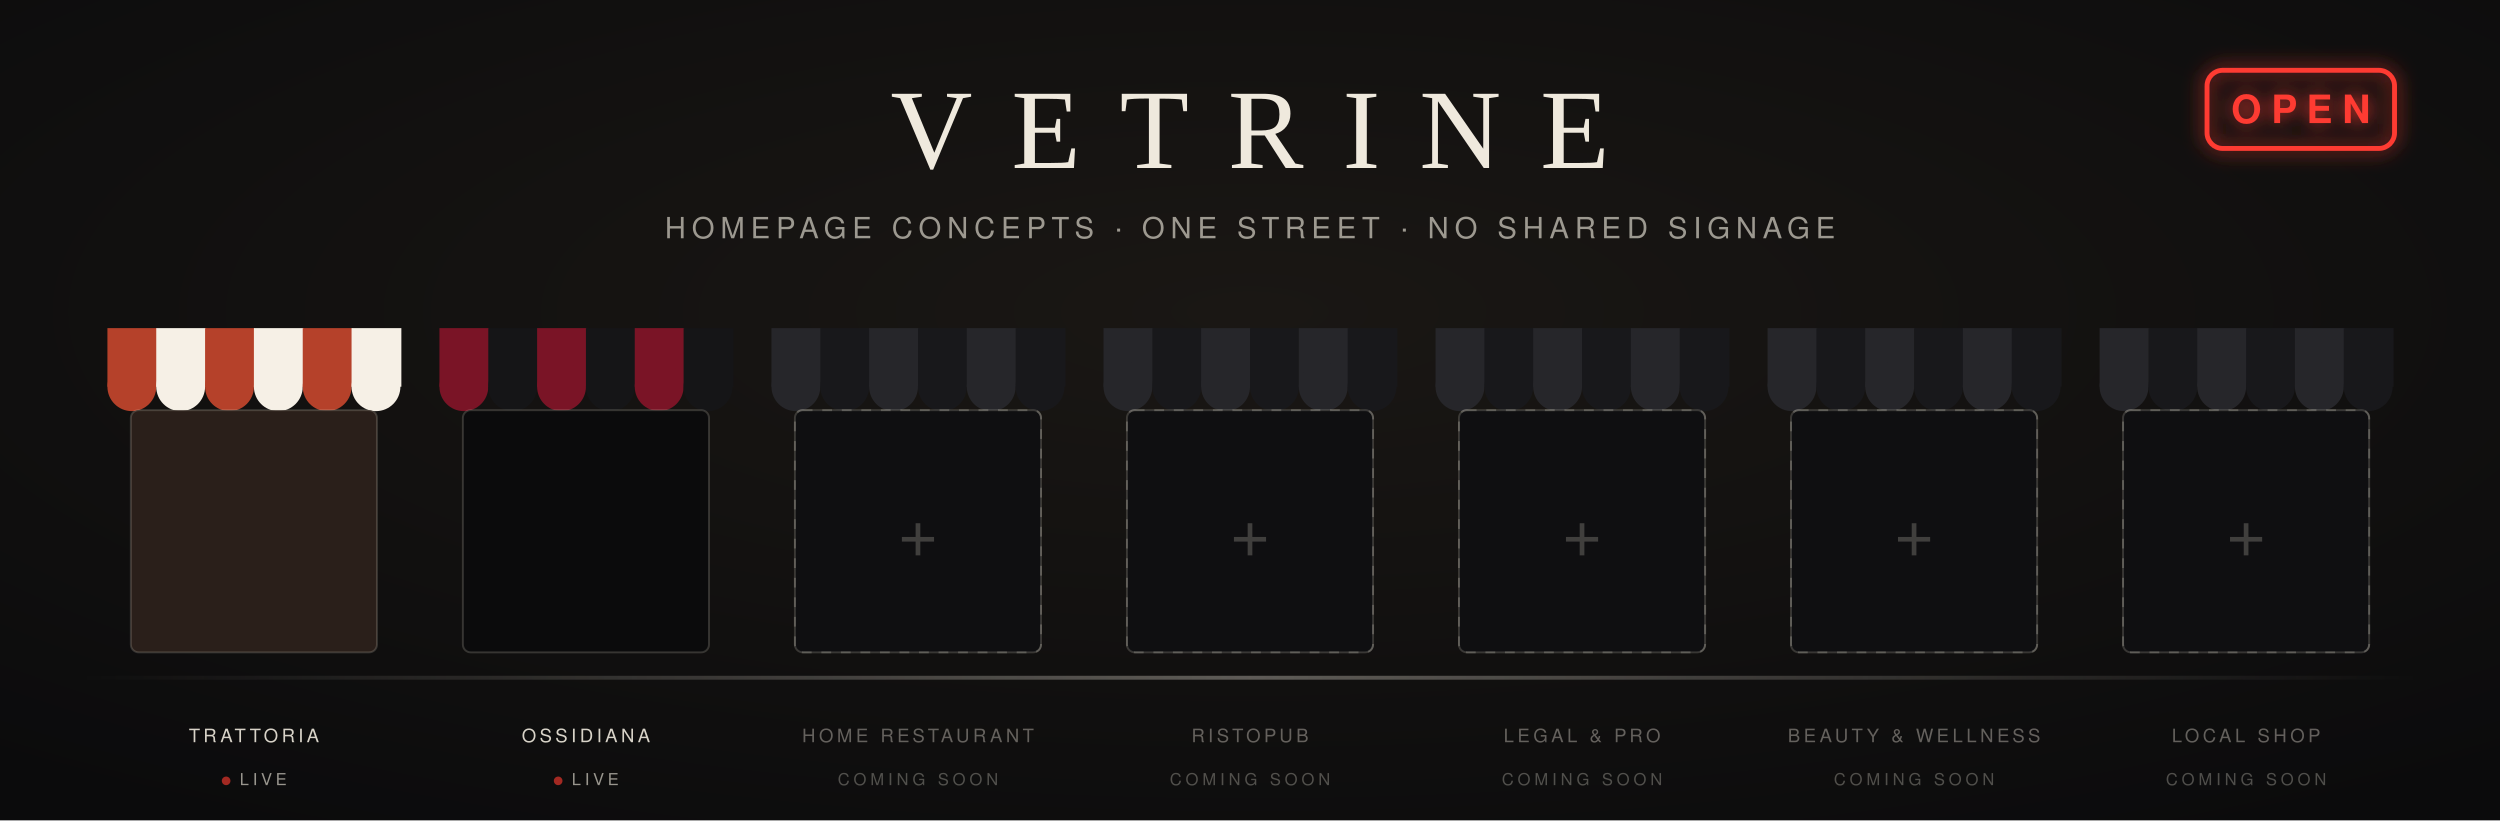
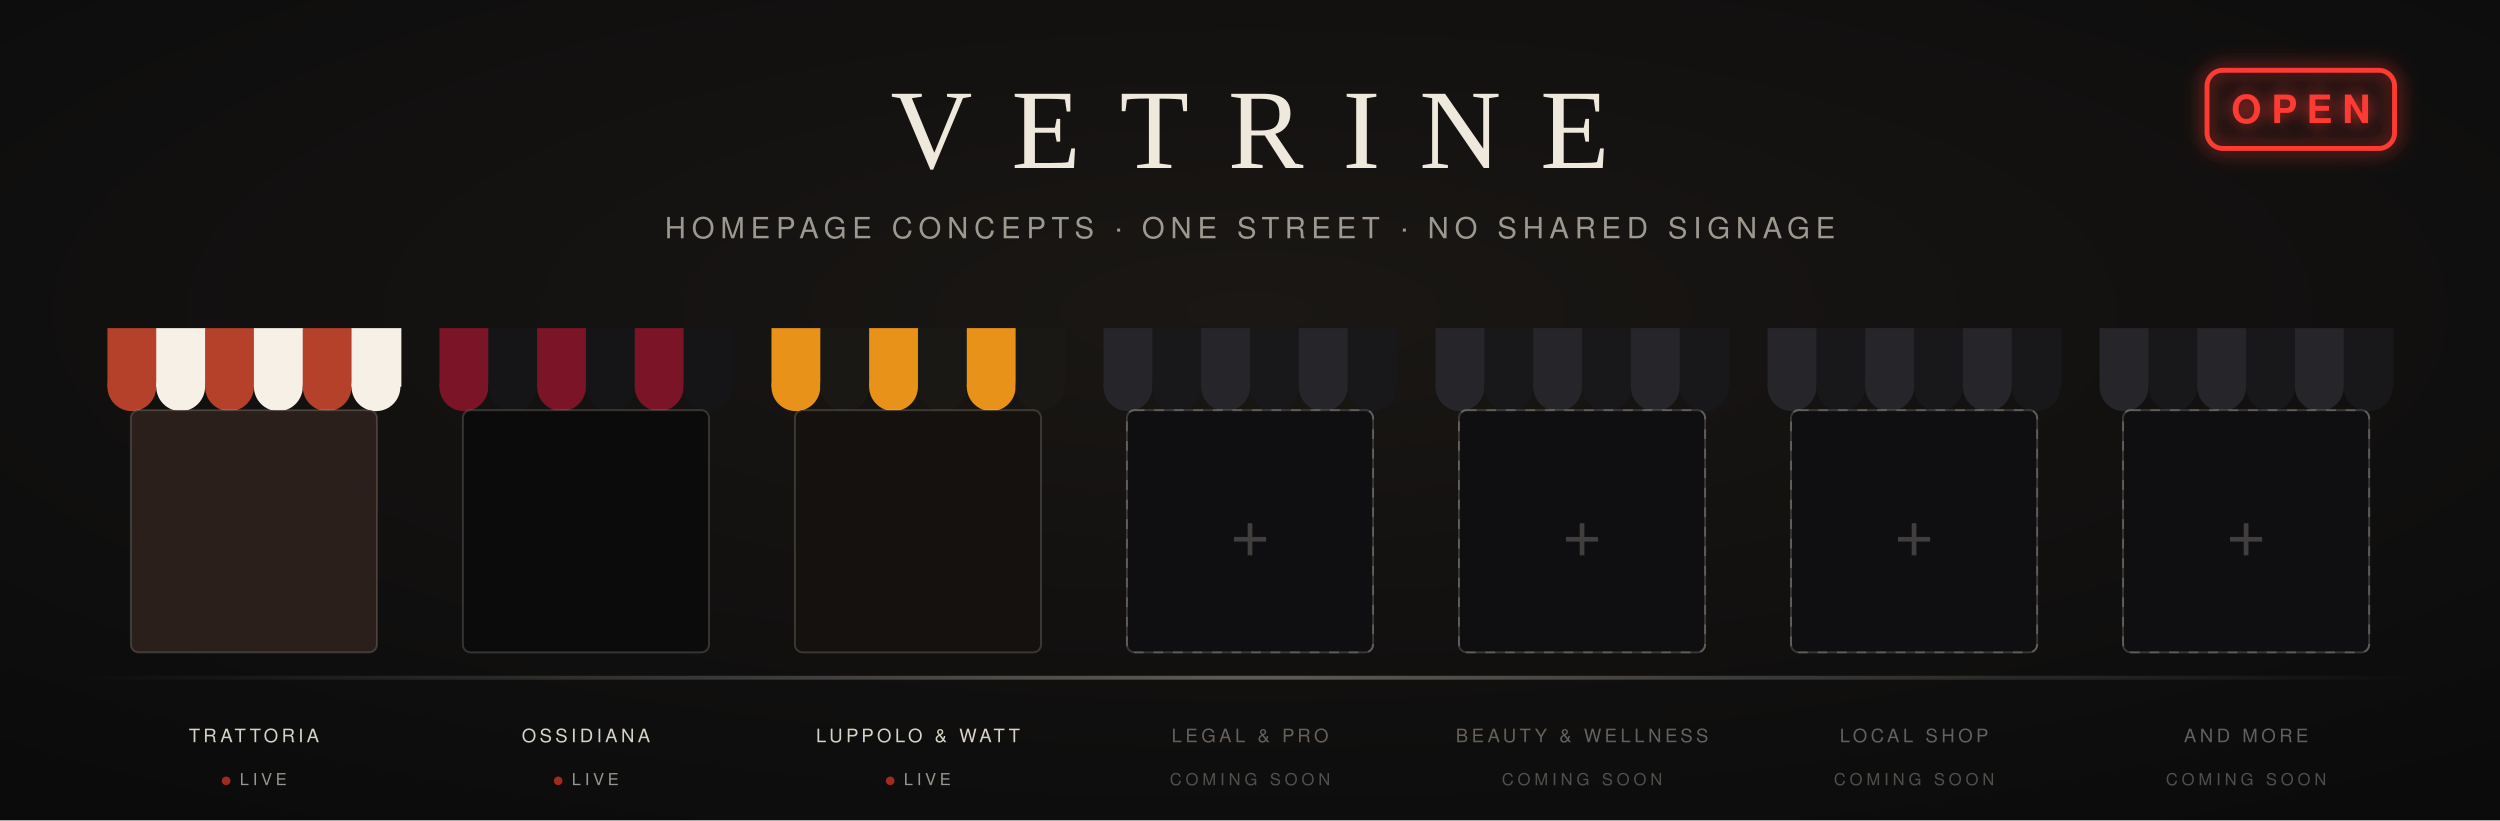
- <svg xmlns="http://www.w3.org/2000/svg" viewBox="0 0 1280 420" width="1280" height="420" role="img" aria-label="A street of shop fronts: Trattoria and Ossidiana are lit and open, five more windows are dark and coming soon.">
+ <svg xmlns="http://www.w3.org/2000/svg" viewBox="0 0 1280 420" width="1280" height="420" role="img" aria-label="A street of shop fronts: Trattoria, Ossidiana and Luppolo &amp; Watt are lit and open, four more windows are dark and coming soon.">
  <style>
  .serif{font-family:Georgia,'Times New Roman',serif}
  .sans{font-family:'Helvetica Neue',Helvetica,Arial,sans-serif}
  @keyframes on{from{opacity:0}to{opacity:1}}
  @keyframes pulse{0%,100%{opacity:.82}50%{opacity:1}}
  @keyframes sweep{from{transform:translateX(-46px)}to{transform:translateX(46px)}}
  @keyframes flick{0%,90%,100%{opacity:1}92%{opacity:.25}94%{opacity:1}96%{opacity:.4}97%{opacity:1}}
  @keyframes rise{from{opacity:0;transform:translateY(8px)}to{opacity:1;transform:none}}
  .lit{opacity:0;animation:on 1.4s ease-out forwards, pulse 5s 2s ease-in-out infinite}
  .beam{animation:sweep 6.5s ease-in-out infinite alternate}
  .neon{animation:flick 7s infinite}
  .title{animation:rise 1.2s .1s both}
  .sub{animation:rise 1.2s .5s both}
  @media (prefers-reduced-motion: reduce){*{animation:none!important}.lit{opacity:1}}
</style>
  <defs>
    <radialGradient id="vig" cx="50%" cy="38%" r="75%">
      <stop offset="0" stop-color="#1a1714" />
      <stop offset="1" stop-color="#0b0b0c" />
    </radialGradient>
    <linearGradient id="ground" x1="0" x2="1">
      <stop offset="0" stop-color="#efe9dd" stop-opacity="0" />
      <stop offset=".5" stop-color="#efe9dd" stop-opacity=".35" />
      <stop offset="1" stop-color="#efe9dd" stop-opacity="0" />
    </linearGradient>
    <linearGradient id="warm" x1="0" y1="0" x2="0" y2="1">
      <stop offset="0" stop-color="#f7dcae" />
      <stop offset="1" stop-color="#e2a05f" />
    </linearGradient>
    <radialGradient id="beam" cx="50%" cy="50%" r="50%">
      <stop offset="0" stop-color="#efe9dd" stop-opacity=".9" />
      <stop offset=".45" stop-color="#d2566b" stop-opacity=".35" />
      <stop offset="1" stop-color="#7a1426" stop-opacity="0" />
    </radialGradient>
    <filter id="neon" x="-40%" y="-80%" width="180%" height="260%">
      <feGaussianBlur stdDeviation="5" result="b" />
      <feMerge>
        <feMergeNode in="b" />
        <feMergeNode in="SourceGraphic" />
      </feMerge>
    </filter>
    <filter id="soft" x="-30%" y="-30%" width="160%" height="160%">
      <feGaussianBlur stdDeviation="14" />
    </filter>
    <clipPath id="clipO">
      <rect x="0" y="0" width="0" height="0" rx="4" />
    </clipPath>
  </defs>
  <rect width="1280" height="420" fill="url(#vig)" />
  <text class="serif title" x="640.0" y="86" text-anchor="middle" fill="#efe9dd" font-size="58" letter-spacing="20">VETRINE</text>
  <text class="sans sub" x="640.0" y="122" text-anchor="middle" fill="#efe9dd" fill-opacity=".62" font-size="15" letter-spacing="3">HOMEPAGE CONCEPTS · ONE STREET · NO SHARED SIGNAGE</text>
  <g class="neon" filter="url(#neon)">
    <rect x="1130" y="36" width="96" height="40" rx="8" fill="none" stroke="#fe3b30" stroke-width="2.5" />
    <text class="sans" x="1178" y="63" text-anchor="middle" fill="#fe3b30" font-size="20" letter-spacing="5" font-weight="700">OPEN</text>
  </g>
  <rect x="55.0" y="168" width="25.5" height="30" fill="#b5412a" />
  <circle cx="67.5" cy="198" r="12.5" fill="#b5412a" />
  <rect x="80.0" y="168" width="25.5" height="30" fill="#f6f0e6" />
  <circle cx="92.5" cy="198" r="12.5" fill="#f6f0e6" />
  <rect x="105.0" y="168" width="25.5" height="30" fill="#b5412a" />
  <circle cx="117.5" cy="198" r="12.5" fill="#b5412a" />
  <rect x="130.0" y="168" width="25.5" height="30" fill="#f6f0e6" />
  <circle cx="142.5" cy="198" r="12.5" fill="#f6f0e6" />
  <rect x="155.0" y="168" width="25.5" height="30" fill="#b5412a" />
  <circle cx="167.5" cy="198" r="12.5" fill="#b5412a" />
  <rect x="180.0" y="168" width="25.5" height="30" fill="#f6f0e6" />
  <circle cx="192.5" cy="198" r="12.5" fill="#f6f0e6" />
  <rect x="67" y="210" width="126" height="124" rx="4" fill="#2a1f1a" />
  <g class="lit" style="animation-delay:0.5s,1.9s">
    <rect x="67" y="210" width="126" height="124" rx="4" fill="url(#warm)" />
    <line x1="130" y1="210" x2="130" y2="240" stroke="#5c4d43" stroke-width="2" />
    <path d="M113 258 Q130 232 147 258 Z" fill="#b5412a" />
    <ellipse cx="130" cy="260" rx="26" ry="4" fill="#fff6dc" opacity=".8" />
    <rect x="95" y="294" width="70" height="6" rx="2" fill="#5c3a22" />
    <rect x="103" y="300" width="5" height="26" fill="#5c3a22" />
    <rect x="152" y="300" width="5" height="26" fill="#5c3a22" />
    <circle cx="130" cy="288" r="8" fill="#fff" opacity=".9" />
  </g>
  <rect x="67" y="210" width="126" height="124" rx="4" fill="none" stroke="#efe9dd" stroke-opacity=".18" />
  <text class="sans" x="130" y="380" text-anchor="middle" fill="#efe9dd" fill-opacity=".9" font-size="9.5" letter-spacing="1.8">TRATTORIA</text>
  <text class="sans" x="130" y="402" text-anchor="middle" fill="#efe9dd" fill-opacity=".62" font-size="8.5" letter-spacing="2">
    <tspan fill="#fe3b30">●</tspan> LIVE</text>
  <rect x="225.0" y="168" width="25.5" height="30" fill="#7a1426" />
  <circle cx="237.5" cy="198" r="12.5" fill="#7a1426" />
  <rect x="250.0" y="168" width="25.5" height="30" fill="#151517" />
  <circle cx="262.5" cy="198" r="12.5" fill="#151517" />
  <rect x="275.0" y="168" width="25.5" height="30" fill="#7a1426" />
  <circle cx="287.5" cy="198" r="12.5" fill="#7a1426" />
  <rect x="300.0" y="168" width="25.5" height="30" fill="#151517" />
  <circle cx="312.5" cy="198" r="12.5" fill="#151517" />
  <rect x="325.0" y="168" width="25.5" height="30" fill="#7a1426" />
  <circle cx="337.5" cy="198" r="12.5" fill="#7a1426" />
  <rect x="350.0" y="168" width="25.5" height="30" fill="#151517" />
  <circle cx="362.5" cy="198" r="12.5" fill="#151517" />
  <rect x="237" y="210" width="126" height="124" rx="4" fill="#0b0b0c" />
  <g class="lit" style="animation-delay:1.0s,2.4s">
    <clipPath id="co">
      <rect x="237" y="210" width="126" height="124" rx="4" />
    </clipPath>
    <g clip-path="url(#co)">
      <rect x="237" y="210" width="126" height="124" fill="#0b0b0c" />
      <ellipse cx="300" cy="296" rx="44" ry="13" fill="#2a2a2d" />
      <g class="beam">
        <ellipse cx="300" cy="284" rx="62" ry="62" fill="url(#beam)" />
      </g>
      <ellipse cx="300" cy="290" rx="36" ry="10" fill="#efe9dd" opacity=".9" />
      <ellipse cx="300" cy="288" rx="12" ry="4" fill="#7a1426" />
    </g>
  </g>
  <rect x="237" y="210" width="126" height="124" rx="4" fill="none" stroke="#efe9dd" stroke-opacity=".18" />
  <text class="sans" x="300" y="380" text-anchor="middle" fill="#efe9dd" fill-opacity=".9" font-size="9.5" letter-spacing="1.8">OSSIDIANA</text>
  <text class="sans" x="300" y="402" text-anchor="middle" fill="#efe9dd" fill-opacity=".62" font-size="8.5" letter-spacing="2">
    <tspan fill="#fe3b30">●</tspan> LIVE</text>
-   <rect x="395.0" y="168" width="25.5" height="30" fill="#26262a" />
-   <circle cx="407.5" cy="198" r="12.5" fill="#26262a" />
-   <rect x="420.0" y="168" width="25.5" height="30" fill="#18181b" />
-   <circle cx="432.5" cy="198" r="12.5" fill="#18181b" />
-   <rect x="445.0" y="168" width="25.5" height="30" fill="#26262a" />
-   <circle cx="457.5" cy="198" r="12.5" fill="#26262a" />
-   <rect x="470.0" y="168" width="25.5" height="30" fill="#18181b" />
-   <circle cx="482.5" cy="198" r="12.5" fill="#18181b" />
-   <rect x="495.0" y="168" width="25.5" height="30" fill="#26262a" />
-   <circle cx="507.5" cy="198" r="12.5" fill="#26262a" />
-   <rect x="520.0" y="168" width="25.5" height="30" fill="#18181b" />
-   <circle cx="532.5" cy="198" r="12.5" fill="#18181b" />
-   <rect x="407" y="210" width="126" height="124" rx="4" fill="#0f0f11" stroke="#efe9dd" stroke-opacity=".22" stroke-dasharray="5 5" />
-   <text class="sans" x="470" y="284.0" text-anchor="middle" fill="#efe9dd" fill-opacity=".22" font-size="34" font-weight="200">+</text>
+   <rect x="395.0" y="168" width="25.5" height="30" fill="#e8921a" />
+   <circle cx="407.5" cy="198" r="12.5" fill="#e8921a" />
+   <rect x="420.0" y="168" width="25.5" height="30" fill="#1a1815" />
+   <circle cx="432.5" cy="198" r="12.5" fill="#1a1815" />
+   <rect x="445.0" y="168" width="25.5" height="30" fill="#e8921a" />
+   <circle cx="457.5" cy="198" r="12.5" fill="#e8921a" />
+   <rect x="470.0" y="168" width="25.5" height="30" fill="#1a1815" />
+   <circle cx="482.5" cy="198" r="12.5" fill="#1a1815" />
+   <rect x="495.0" y="168" width="25.5" height="30" fill="#e8921a" />
+   <circle cx="507.5" cy="198" r="12.5" fill="#e8921a" />
+   <rect x="520.0" y="168" width="25.5" height="30" fill="#1a1815" />
+   <circle cx="532.5" cy="198" r="12.5" fill="#1a1815" />
+   <rect x="407" y="210" width="126" height="124" rx="4" fill="#14110e" />
+   <g class="lit" style="animation-delay:1.5s,2.9s">
+     <rect x="407" y="210" width="126" height="124" rx="4" fill="#e8921a" />
+     <path d="M443 252 h54 l-5 64 a5 5 0 0 1 -5 5 h-34 a5 5 0 0 1 -5 -5 z" fill="#f3b13d" stroke="#1a1815" stroke-width="4" stroke-linejoin="round" />
+     <path d="M440 252 c0 -9 7 -13 13 -10 c3 -7 15 -7 18 0 c8 -4 15 1 16 10 z" fill="#f4e9d2" stroke="#1a1815" stroke-width="4" stroke-linejoin="round" />
+     <path d="M474 266 l-12 20 h9 l-4 19 14 -25 h-9 z" fill="#1a1815" />
+   </g>
  <rect x="407" y="210" width="126" height="124" rx="4" fill="none" stroke="#efe9dd" stroke-opacity=".18" />
-   <text class="sans" x="470" y="380" text-anchor="middle" fill="#efe9dd" fill-opacity=".38" font-size="9.5" letter-spacing="1.8">HOME RESTAURANT</text>
-   <text class="sans" x="470" y="402" text-anchor="middle" fill="#efe9dd" fill-opacity=".3" font-size="8.5" letter-spacing="2">COMING SOON</text>
+   <text class="sans" x="470" y="380" text-anchor="middle" fill="#efe9dd" fill-opacity=".9" font-size="9.5" letter-spacing="1.8">LUPPOLO &amp; WATT</text>
+   <text class="sans" x="470" y="402" text-anchor="middle" fill="#efe9dd" fill-opacity=".62" font-size="8.5" letter-spacing="2">
+     <tspan fill="#fe3b30">●</tspan> LIVE</text>
  <rect x="565.0" y="168" width="25.5" height="30" fill="#26262a" />
  <circle cx="577.5" cy="198" r="12.5" fill="#26262a" />
  <rect x="590.0" y="168" width="25.5" height="30" fill="#18181b" />
  <circle cx="602.5" cy="198" r="12.5" fill="#18181b" />
  <rect x="615.0" y="168" width="25.5" height="30" fill="#26262a" />
  <circle cx="627.5" cy="198" r="12.5" fill="#26262a" />
  <rect x="640.0" y="168" width="25.5" height="30" fill="#18181b" />
  <circle cx="652.5" cy="198" r="12.5" fill="#18181b" />
  <rect x="665.0" y="168" width="25.5" height="30" fill="#26262a" />
  <circle cx="677.5" cy="198" r="12.5" fill="#26262a" />
  <rect x="690.0" y="168" width="25.5" height="30" fill="#18181b" />
  <circle cx="702.5" cy="198" r="12.5" fill="#18181b" />
  <rect x="577" y="210" width="126" height="124" rx="4" fill="#0f0f11" stroke="#efe9dd" stroke-opacity=".22" stroke-dasharray="5 5" />
  <text class="sans" x="640" y="284.0" text-anchor="middle" fill="#efe9dd" fill-opacity=".22" font-size="34" font-weight="200">+</text>
  <rect x="577" y="210" width="126" height="124" rx="4" fill="none" stroke="#efe9dd" stroke-opacity=".18" />
-   <text class="sans" x="640" y="380" text-anchor="middle" fill="#efe9dd" fill-opacity=".38" font-size="9.5" letter-spacing="1.8">RISTOPUB</text>
+   <text class="sans" x="640" y="380" text-anchor="middle" fill="#efe9dd" fill-opacity=".38" font-size="9.5" letter-spacing="1.8">LEGAL &amp; PRO</text>
  <text class="sans" x="640" y="402" text-anchor="middle" fill="#efe9dd" fill-opacity=".3" font-size="8.5" letter-spacing="2">COMING SOON</text>
  <rect x="735.0" y="168" width="25.5" height="30" fill="#26262a" />
  <circle cx="747.5" cy="198" r="12.5" fill="#26262a" />
  <rect x="760.0" y="168" width="25.5" height="30" fill="#18181b" />
  <circle cx="772.5" cy="198" r="12.5" fill="#18181b" />
  <rect x="785.0" y="168" width="25.5" height="30" fill="#26262a" />
  <circle cx="797.5" cy="198" r="12.5" fill="#26262a" />
  <rect x="810.0" y="168" width="25.5" height="30" fill="#18181b" />
  <circle cx="822.5" cy="198" r="12.5" fill="#18181b" />
  <rect x="835.0" y="168" width="25.5" height="30" fill="#26262a" />
  <circle cx="847.5" cy="198" r="12.5" fill="#26262a" />
  <rect x="860.0" y="168" width="25.5" height="30" fill="#18181b" />
  <circle cx="872.5" cy="198" r="12.5" fill="#18181b" />
  <rect x="747" y="210" width="126" height="124" rx="4" fill="#0f0f11" stroke="#efe9dd" stroke-opacity=".22" stroke-dasharray="5 5" />
  <text class="sans" x="810" y="284.0" text-anchor="middle" fill="#efe9dd" fill-opacity=".22" font-size="34" font-weight="200">+</text>
  <rect x="747" y="210" width="126" height="124" rx="4" fill="none" stroke="#efe9dd" stroke-opacity=".18" />
-   <text class="sans" x="810" y="380" text-anchor="middle" fill="#efe9dd" fill-opacity=".38" font-size="9.5" letter-spacing="1.8">LEGAL &amp; PRO</text>
+   <text class="sans" x="810" y="380" text-anchor="middle" fill="#efe9dd" fill-opacity=".38" font-size="9.5" letter-spacing="1.8">BEAUTY &amp; WELLNESS</text>
  <text class="sans" x="810" y="402" text-anchor="middle" fill="#efe9dd" fill-opacity=".3" font-size="8.5" letter-spacing="2">COMING SOON</text>
  <rect x="905.0" y="168" width="25.5" height="30" fill="#26262a" />
  <circle cx="917.5" cy="198" r="12.5" fill="#26262a" />
  <rect x="930.0" y="168" width="25.5" height="30" fill="#18181b" />
  <circle cx="942.5" cy="198" r="12.5" fill="#18181b" />
  <rect x="955.0" y="168" width="25.5" height="30" fill="#26262a" />
  <circle cx="967.5" cy="198" r="12.5" fill="#26262a" />
  <rect x="980.0" y="168" width="25.5" height="30" fill="#18181b" />
  <circle cx="992.5" cy="198" r="12.5" fill="#18181b" />
  <rect x="1005.0" y="168" width="25.5" height="30" fill="#26262a" />
  <circle cx="1017.5" cy="198" r="12.5" fill="#26262a" />
  <rect x="1030.0" y="168" width="25.5" height="30" fill="#18181b" />
  <circle cx="1042.5" cy="198" r="12.5" fill="#18181b" />
  <rect x="917" y="210" width="126" height="124" rx="4" fill="#0f0f11" stroke="#efe9dd" stroke-opacity=".22" stroke-dasharray="5 5" />
  <text class="sans" x="980" y="284.0" text-anchor="middle" fill="#efe9dd" fill-opacity=".22" font-size="34" font-weight="200">+</text>
  <rect x="917" y="210" width="126" height="124" rx="4" fill="none" stroke="#efe9dd" stroke-opacity=".18" />
-   <text class="sans" x="980" y="380" text-anchor="middle" fill="#efe9dd" fill-opacity=".38" font-size="9.5" letter-spacing="1.8">BEAUTY &amp; WELLNESS</text>
+   <text class="sans" x="980" y="380" text-anchor="middle" fill="#efe9dd" fill-opacity=".38" font-size="9.5" letter-spacing="1.8">LOCAL SHOP</text>
  <text class="sans" x="980" y="402" text-anchor="middle" fill="#efe9dd" fill-opacity=".3" font-size="8.5" letter-spacing="2">COMING SOON</text>
  <rect x="1075.0" y="168" width="25.5" height="30" fill="#26262a" />
  <circle cx="1087.5" cy="198" r="12.5" fill="#26262a" />
  <rect x="1100.0" y="168" width="25.5" height="30" fill="#18181b" />
  <circle cx="1112.5" cy="198" r="12.5" fill="#18181b" />
  <rect x="1125.0" y="168" width="25.5" height="30" fill="#26262a" />
  <circle cx="1137.5" cy="198" r="12.5" fill="#26262a" />
  <rect x="1150.0" y="168" width="25.5" height="30" fill="#18181b" />
  <circle cx="1162.5" cy="198" r="12.5" fill="#18181b" />
  <rect x="1175.0" y="168" width="25.5" height="30" fill="#26262a" />
  <circle cx="1187.5" cy="198" r="12.5" fill="#26262a" />
  <rect x="1200.0" y="168" width="25.5" height="30" fill="#18181b" />
  <circle cx="1212.5" cy="198" r="12.5" fill="#18181b" />
  <rect x="1087" y="210" width="126" height="124" rx="4" fill="#0f0f11" stroke="#efe9dd" stroke-opacity=".22" stroke-dasharray="5 5" />
  <text class="sans" x="1150" y="284.0" text-anchor="middle" fill="#efe9dd" fill-opacity=".22" font-size="34" font-weight="200">+</text>
  <rect x="1087" y="210" width="126" height="124" rx="4" fill="none" stroke="#efe9dd" stroke-opacity=".18" />
-   <text class="sans" x="1150" y="380" text-anchor="middle" fill="#efe9dd" fill-opacity=".38" font-size="9.5" letter-spacing="1.8">LOCAL SHOP</text>
+   <text class="sans" x="1150" y="380" text-anchor="middle" fill="#efe9dd" fill-opacity=".38" font-size="9.5" letter-spacing="1.8">AND MORE</text>
  <text class="sans" x="1150" y="402" text-anchor="middle" fill="#efe9dd" fill-opacity=".3" font-size="8.5" letter-spacing="2">COMING SOON</text>
  <rect x="40" y="346" width="1200" height="2" fill="url(#ground)" />
  <rect x="0" y="348" width="1280" height="72" fill="#0b0b0c" fill-opacity=".0" />
</svg>
